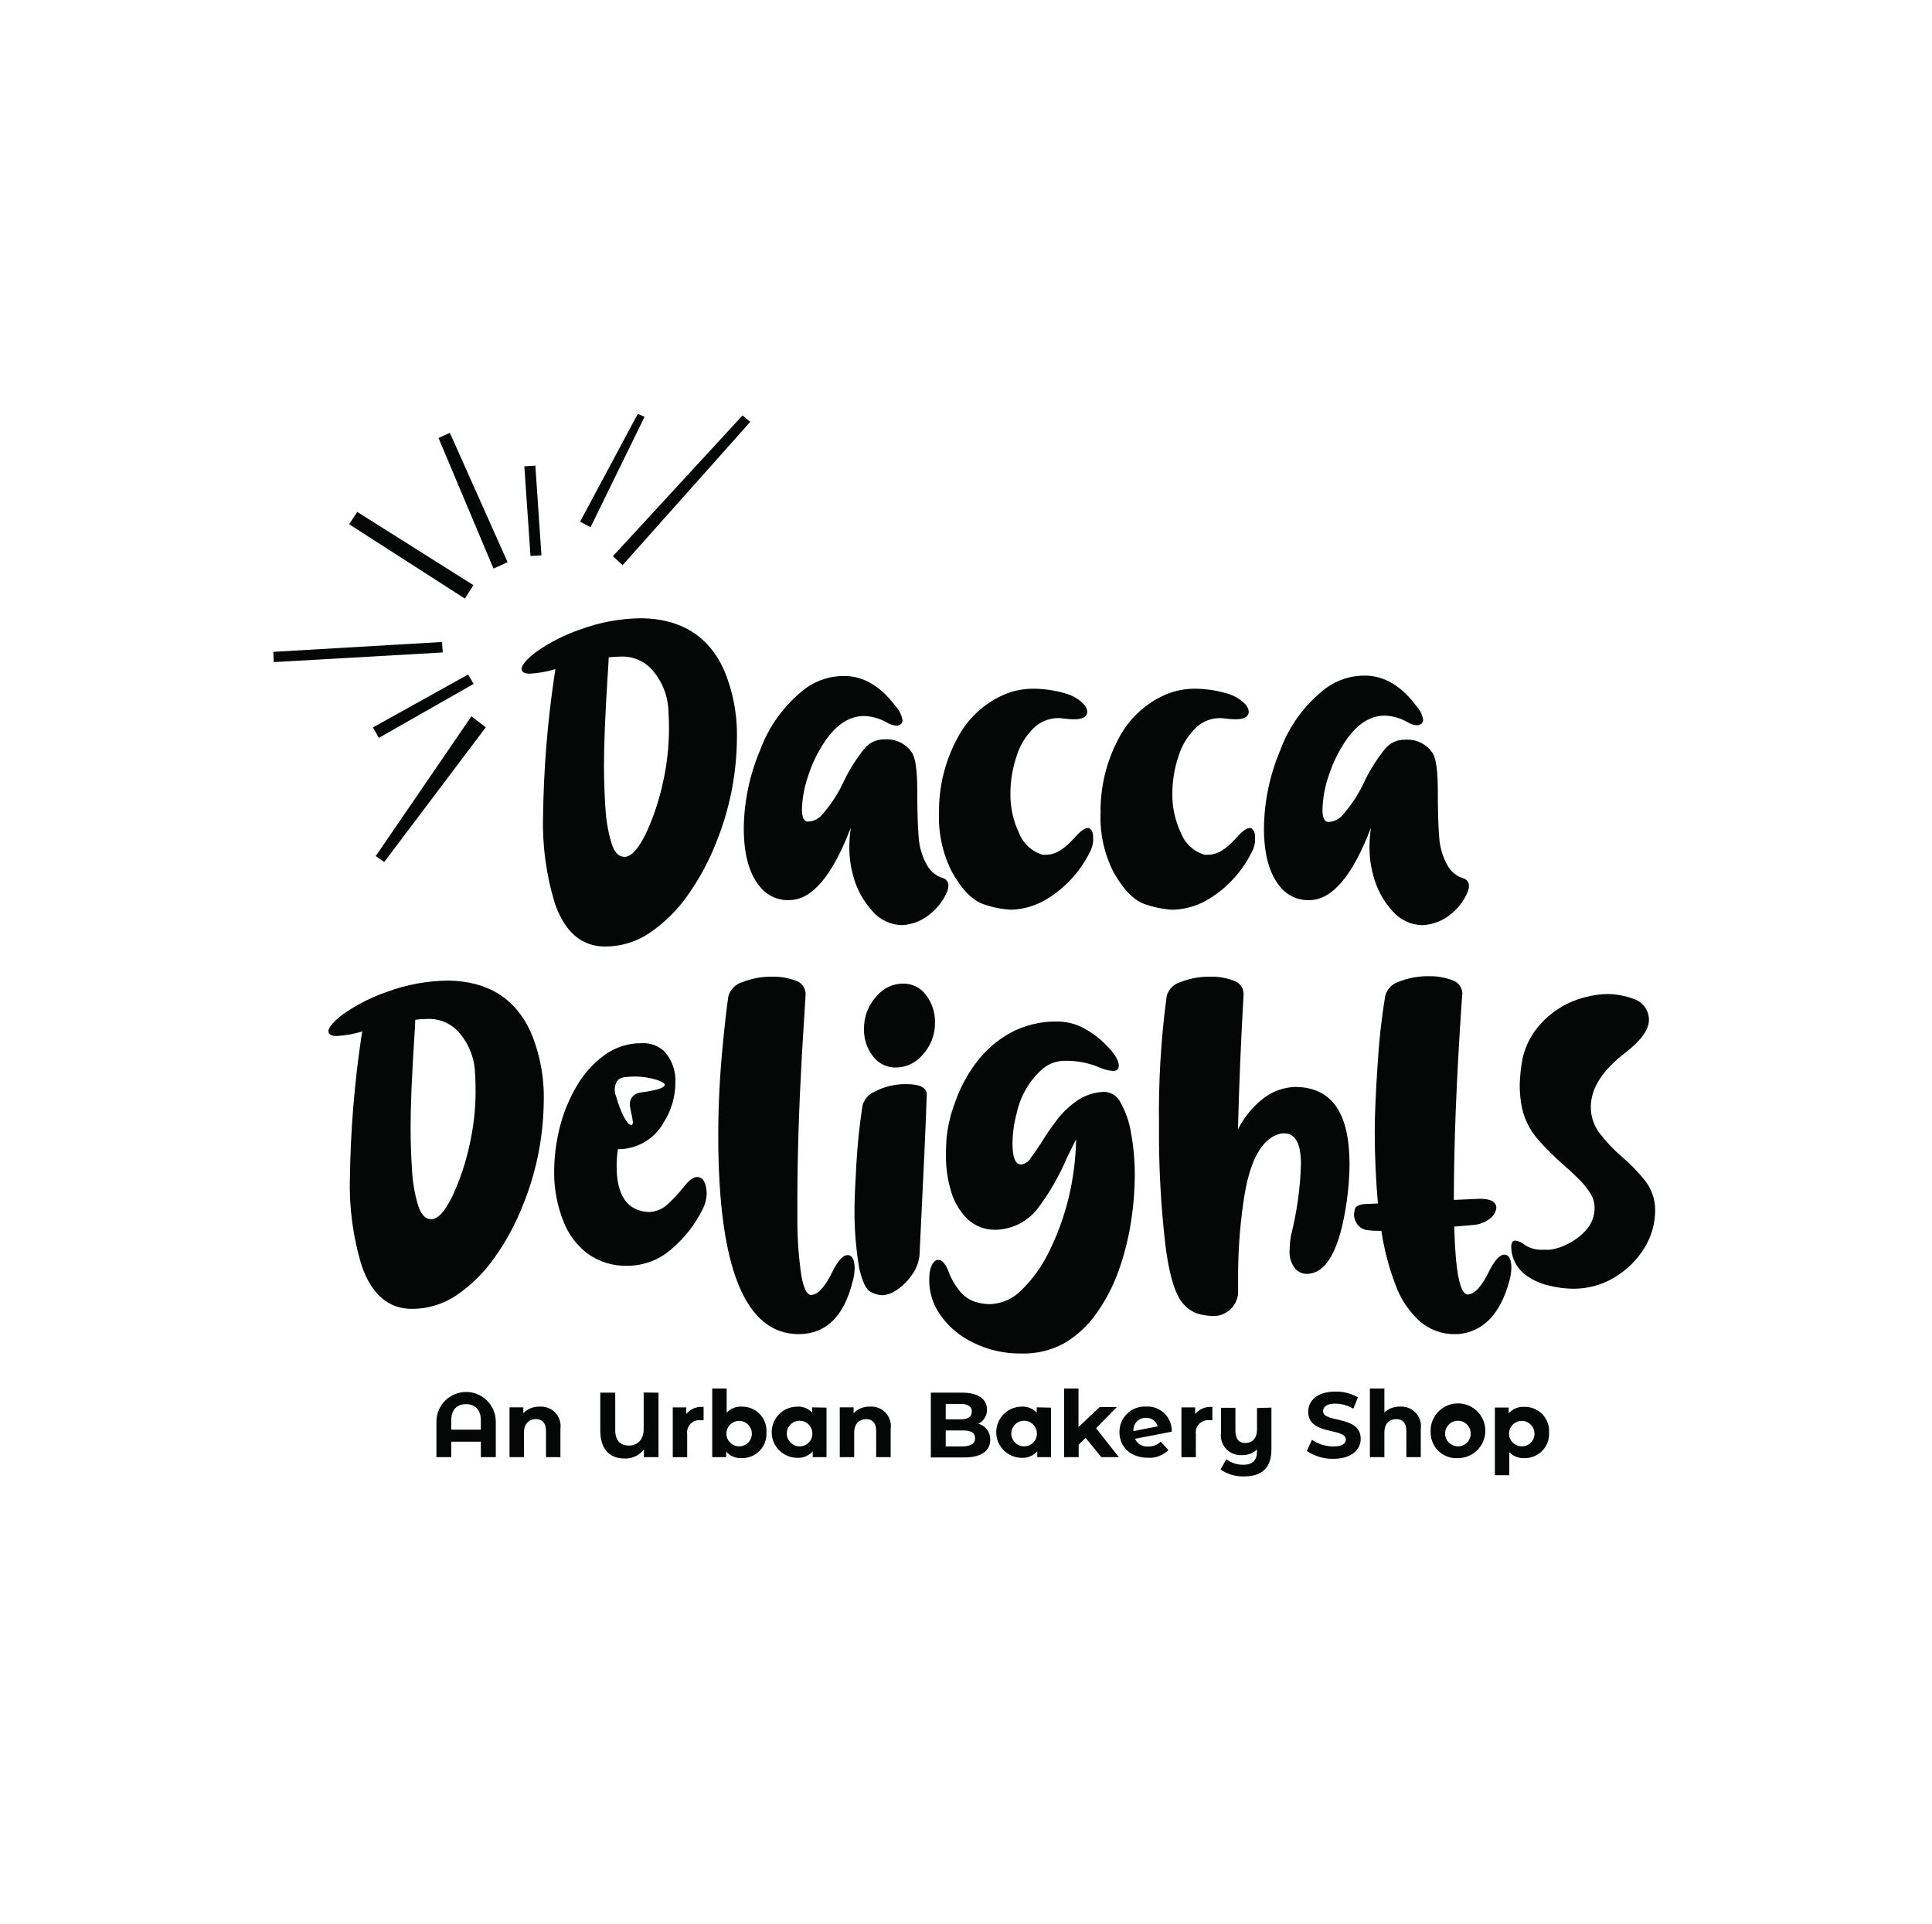
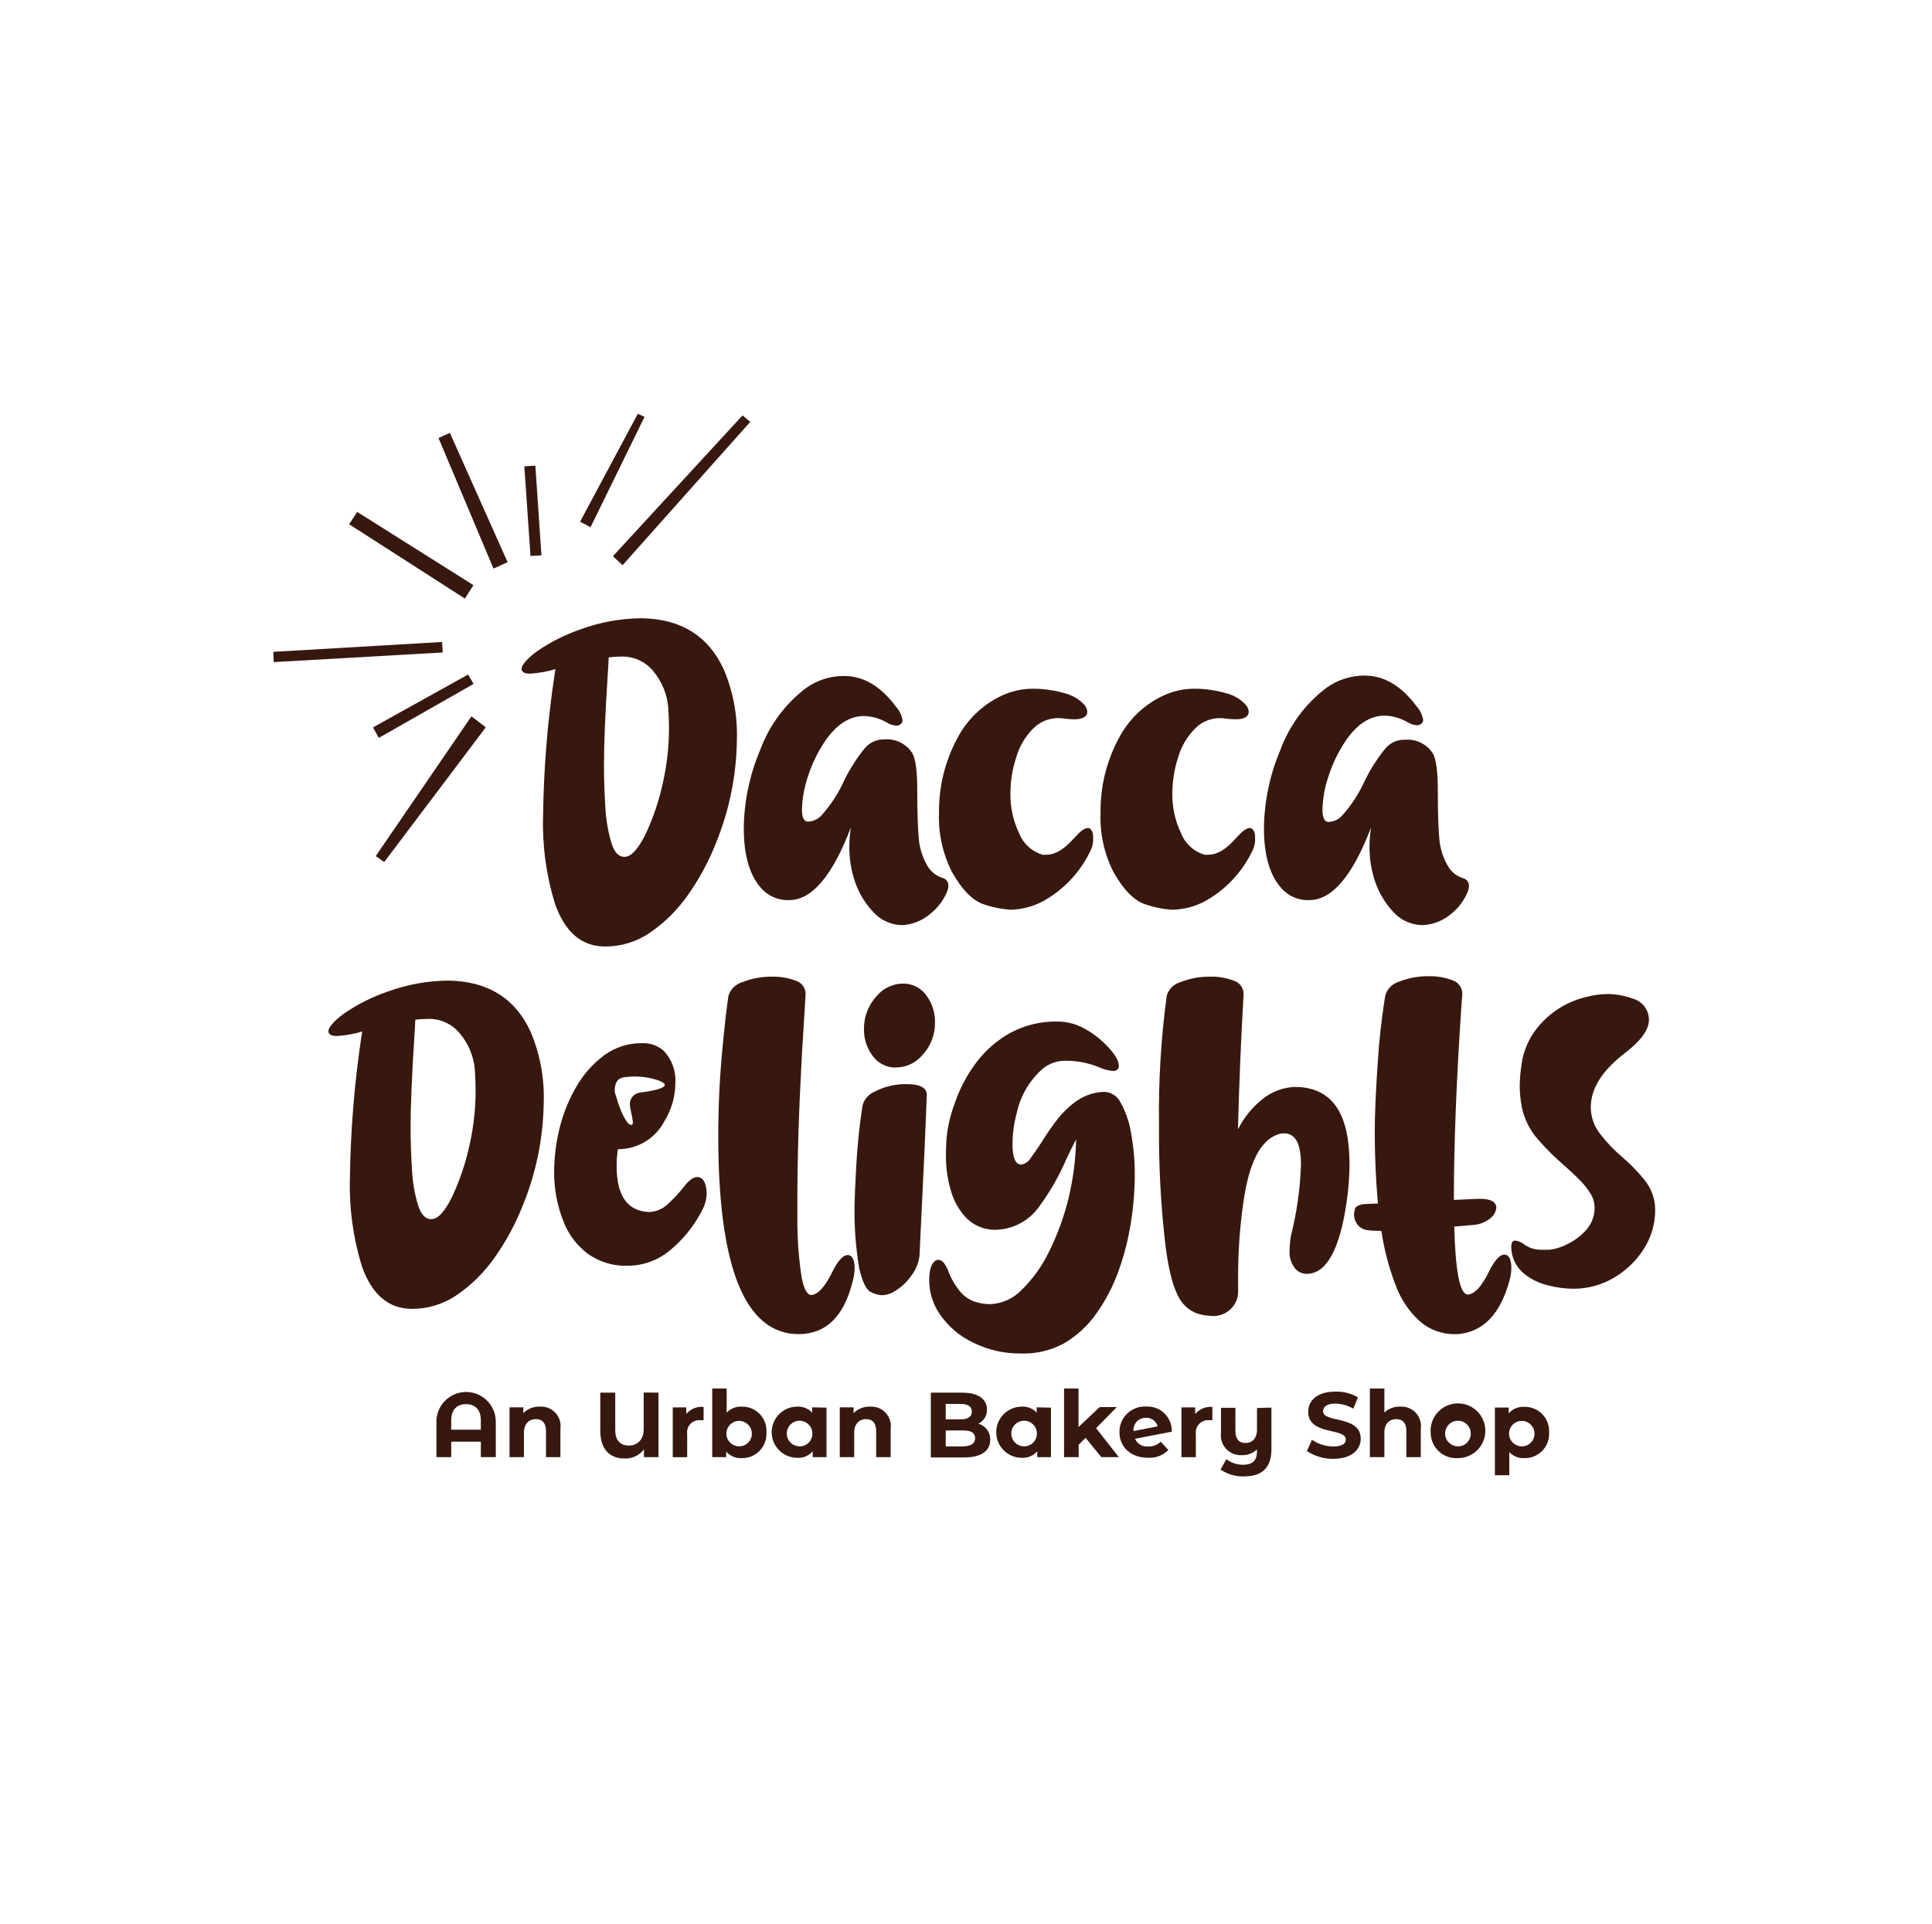
<svg xmlns="http://www.w3.org/2000/svg" id="Layer_1" data-name="Layer 1" viewBox="0 0 250.56 249.48">
  <defs>
-     <style>.cls-1{fill:#050606;}</style>
+     <style>.cls-1{fill:#37180F;}</style>
  </defs>
  <path class="cls-1" d="M78.48,122.77q-4.55,0-6.5-5.53a35.3,35.3,0,0,1-1.55-11.43,134.72,134.72,0,0,1,1.48-18.23l.12-.79a14.35,14.35,0,0,1-3.3.59c-.73,0-1.09-.22-1.09-.64s.66-1.28,2-2.26a23,23,0,0,1,5.63-2.84,23.53,23.53,0,0,1,7.91-1.45q7.69.11,10.69,6.65a21.69,21.69,0,0,1,1.7,9,36.63,36.63,0,0,1-2.7,13.47,32,32,0,0,1-3.69,6.83A19.33,19.33,0,0,1,84.26,121,10.26,10.26,0,0,1,78.48,122.77ZM81,111.14c.85,0,1.74-1,2.68-2.84A31,31,0,0,0,86,101.39a31.81,31.81,0,0,0,.76-6.85c0-.38,0-1.31-.1-2.81a8.4,8.4,0,0,0-1.9-4.63,5.14,5.14,0,0,0-4.37-1.93,10.61,10.61,0,0,0-1.45.1c0,.44-.06,1.17-.12,2.18q-.5,7.77-.49,11.88c0,1.9.07,3.74.19,5.53a19.3,19.3,0,0,0,.78,4.48C79.66,110.54,80.22,111.14,81,111.14Z" />
  <path class="cls-1" d="M117,120a5.19,5.19,0,0,1-3.84-1.8,10.89,10.89,0,0,1-2.53-4.67,13.81,13.81,0,0,1-.48-3.66,15.88,15.88,0,0,1,.2-2.54q-3.59,9.42-8,9.42a4.58,4.58,0,0,1-3.68-1.6c-1.48-1.69-2.21-4.26-2.21-7.72a26.64,26.64,0,0,1,2.1-10.08,17.87,17.87,0,0,1,5.92-8.07,8.44,8.44,0,0,1,5-1.6q3.77,0,6.73,4a3.39,3.39,0,0,1,.84,1.75.61.61,0,0,1-.22.48.8.8,0,0,1-.59.21,2.48,2.48,0,0,1-1.15-.36,6.38,6.38,0,0,0-3-.89c-1.91,0-3.6,1.09-5.08,3.25a18,18,0,0,0-2.23,4.6A14.74,14.74,0,0,0,104,105c0,1,.26,1.57.76,1.57a2.49,2.49,0,0,0,1.76-.79,17.73,17.73,0,0,0,3-4.62,21.82,21.82,0,0,1,2.59-4.06,3.18,3.18,0,0,1,2.59-1.19,3.9,3.9,0,0,1,3.6,1.75c.44.73.66,2.35.66,4.87s.06,4.65.18,6.06a8.46,8.46,0,0,0,1.12,3.69,3.47,3.47,0,0,0,2,1.6,1,1,0,0,1,.74,1,2.32,2.32,0,0,1-.21.86,7.13,7.13,0,0,1-2.08,2.74A6.19,6.19,0,0,1,117,120Z" />
  <path class="cls-1" d="M131.13,118a12.92,12.92,0,0,1-3.47-.68q-2.22-.69-4.2-4.22a15.61,15.61,0,0,1-1.68-7.69,19.89,19.89,0,0,1,2.39-9.68,12.45,12.45,0,0,1,5.54-5.4,9.63,9.63,0,0,1,4.36-1,15.08,15.08,0,0,1,4.09.61,5.18,5.18,0,0,1,2.44,1.45,1.54,1.54,0,0,1,.41.91c0,.65-.57,1-1.71,1a11.94,11.94,0,0,1-1.34-.1,4.64,4.64,0,0,0-.71-.06A4.58,4.58,0,0,0,134,94.49a8.64,8.64,0,0,0-2.19,3.69,15.18,15.18,0,0,0-.77,4.68,11.59,11.59,0,0,0,1.15,5.26,4.67,4.67,0,0,0,3,2.74,2.65,2.65,0,0,0,.56,0c1.1,0,2.28-.71,3.53-2.13.78-.88,1.36-1.32,1.75-1.32a.48.48,0,0,1,.18,0c.37.15.56.55.56,1.19,0,0,0,.2,0,.56a3.85,3.85,0,0,1-.47,1.44,14.69,14.69,0,0,1-6,6.28A9.47,9.47,0,0,1,131.13,118Z" />
  <path class="cls-1" d="M152.07,118a13,13,0,0,1-3.47-.68q-2.22-.69-4.2-4.22a15.62,15.62,0,0,1-1.67-7.69,19.89,19.89,0,0,1,2.38-9.68,12.45,12.45,0,0,1,5.54-5.4,9.64,9.64,0,0,1,4.37-1,15.07,15.07,0,0,1,4.08.61,5.18,5.18,0,0,1,2.44,1.45,1.54,1.54,0,0,1,.41.91c0,.65-.57,1-1.7,1a11.94,11.94,0,0,1-1.35-.1A4.49,4.49,0,0,0,155,94.49a8.64,8.64,0,0,0-2.19,3.69,15.18,15.18,0,0,0-.77,4.68,11.59,11.59,0,0,0,1.15,5.26,4.67,4.67,0,0,0,3,2.74,2.71,2.71,0,0,0,.56,0c1.1,0,2.28-.71,3.53-2.13.78-.88,1.36-1.32,1.75-1.32a.48.48,0,0,1,.18,0c.37.15.56.55.56,1.19,0,0,0,.2,0,.56a3.85,3.85,0,0,1-.47,1.44,14.69,14.69,0,0,1-6,6.28A9.44,9.44,0,0,1,152.07,118Z" />
  <path class="cls-1" d="M184.46,120a5.23,5.23,0,0,1-3.85-1.8,11,11,0,0,1-2.52-4.67,13.81,13.81,0,0,1-.48-3.66,15.88,15.88,0,0,1,.2-2.54q-3.59,9.42-8,9.42a4.58,4.58,0,0,1-3.68-1.6c-1.48-1.69-2.21-4.26-2.21-7.72a26.64,26.64,0,0,1,2.1-10.08A17.87,17.87,0,0,1,172,89.23a8.44,8.44,0,0,1,5-1.6q3.76,0,6.73,4a3.39,3.39,0,0,1,.84,1.75.61.61,0,0,1-.22.48.8.8,0,0,1-.59.21,2.48,2.48,0,0,1-1.15-.36,6.38,6.38,0,0,0-3-.89c-1.91,0-3.6,1.09-5.08,3.25a18,18,0,0,0-2.23,4.6,14.42,14.42,0,0,0-.79,4.37c0,1,.26,1.57.76,1.57a2.49,2.49,0,0,0,1.76-.79,17.73,17.73,0,0,0,3-4.62,21.82,21.82,0,0,1,2.59-4.06,3.18,3.18,0,0,1,2.59-1.19,3.91,3.91,0,0,1,3.6,1.75c.44.73.66,2.35.66,4.87s.06,4.65.18,6.06a8.46,8.46,0,0,0,1.12,3.69,3.44,3.44,0,0,0,2,1.6,1,1,0,0,1,.74,1,2.32,2.32,0,0,1-.21.86,7.13,7.13,0,0,1-2.08,2.74A6.19,6.19,0,0,1,184.46,120Z" />
  <path class="cls-1" d="M53.43,169.77q-4.55,0-6.5-5.53a35.3,35.3,0,0,1-1.55-11.43,136.17,136.17,0,0,1,1.47-18.23l.13-.79a14.35,14.35,0,0,1-3.3.59c-.73,0-1.09-.22-1.09-.64s.65-1.28,2-2.26a23,23,0,0,1,5.63-2.84,23.49,23.49,0,0,1,7.91-1.45q7.69.11,10.69,6.65a21.69,21.69,0,0,1,1.7,9,37.57,37.57,0,0,1-.59,6.22,36.49,36.49,0,0,1-2.11,7.25,32,32,0,0,1-3.69,6.83A19.33,19.33,0,0,1,59.21,168,10.26,10.26,0,0,1,53.43,169.77Zm2.49-11.63c.85,0,1.74-.95,2.68-2.84a31,31,0,0,0,2.32-6.91,31.81,31.81,0,0,0,.76-6.85c0-.38,0-1.31-.1-2.81a8.4,8.4,0,0,0-1.9-4.63,5.16,5.16,0,0,0-4.37-1.93,10.61,10.61,0,0,0-1.45.1c0,.44-.06,1.17-.12,2.18q-.5,7.77-.49,11.88c0,1.9.07,3.74.19,5.53a19.3,19.3,0,0,0,.78,4.48C54.61,157.54,55.17,158.14,55.92,158.14Z" />
  <path class="cls-1" d="M103.61,173.05q-10.45,0-10.46-25.7,0-6,.61-12.06c.26-2.67.49-4.71.71-6.12a2.67,2.67,0,0,1,1.81-1.78,10.16,10.16,0,0,1,3.88-.71,8.12,8.12,0,0,1,3,.51,1.81,1.81,0,0,1,1.32,1.78l-.49,8q-.57,10.26-.58,18.56c0,.41,0,1.52,0,3.33a49.55,49.55,0,0,0,.41,5.84c.26,2.08.71,3.17,1.33,3.27q1.38,0,2.92-3.25c.68-1.28,1.3-1.93,1.86-1.93.39,0,.66.27.81.82a3.22,3.22,0,0,1,.1.86,6.71,6.71,0,0,1-.25,1.7Q108.92,173,103.61,173.05Z" />
  <path class="cls-1" d="M114.37,168a3.46,3.46,0,0,1-1.46-.43c-.58-.29-1.07-1.31-1.48-3.07a44.25,44.25,0,0,1-.61-7.67c0-1.1.08-3,.23-5.67s.42-5.27.81-7.76a2.67,2.67,0,0,1,1.52-1.78,8.62,8.62,0,0,1,4.17-1c1.76,0,2.64.46,2.64,1.37q-.15,4.88-.94,20.87a5.28,5.28,0,0,1-1.08,2.63,7,7,0,0,1-2.32,2.1A3.14,3.14,0,0,1,114.37,168Zm1.83-29.53a3.63,3.63,0,0,1-3-1.48,5.55,5.55,0,0,1-1.15-3.52,6.14,6.14,0,0,1,1.68-4.31,4.45,4.45,0,0,1,3.38-1.58,3.62,3.62,0,0,1,3,1.5,5.66,5.66,0,0,1,1.15,3.53,6.07,6.07,0,0,1-1.68,4.29A4.46,4.46,0,0,1,116.2,138.46Z" />
  <path class="cls-1" d="M132.37,175.56a13.61,13.61,0,0,1-6.14-1.4,10.86,10.86,0,0,1-4.37-3.73,7.75,7.75,0,0,1-1.35-4.42c0-1.45.35-2.32,1-2.59a.74.74,0,0,1,.23,0q.63,0,1.2,1.32a9.11,9.11,0,0,0,1.61,2.82,4.31,4.31,0,0,0,1.86,1.28,6.51,6.51,0,0,0,2,.32,6,6,0,0,0,4.09-1.85,17.67,17.67,0,0,0,3.54-4.94,33.5,33.5,0,0,0,2.52-6.87,35.62,35.62,0,0,0,1-7.72c-.39.75-.8,1.58-1.24,2.51a30.68,30.68,0,0,1-3.51,6.15,7.07,7.07,0,0,1-5.63,3.07,5.18,5.18,0,0,1-3.8-1.47,8.49,8.49,0,0,1-2.14-3.89,15.34,15.34,0,0,1-.56-4.26c0-.32,0-1.05.07-2.18a17.74,17.74,0,0,1,1.06-4.58,18.8,18.8,0,0,1,2.78-5.28,14,14,0,0,1,4.44-3.88,12.44,12.44,0,0,1,6.15-1.47,7.14,7.14,0,0,1,3.3.83,11.86,11.86,0,0,1,2.76,2c1.24,1.21,1.86,2.17,1.86,2.9,0,.46-.26.68-.76.68a5.22,5.22,0,0,1-1.81-.48,11.12,11.12,0,0,0-4.39-.84,4.51,4.51,0,0,0-2.87,1,10.55,10.55,0,0,0-3.4,5.74,15.55,15.55,0,0,0-.56,4c0,1.81.37,2.72,1.12,2.72a1.69,1.69,0,0,0,1.23-.83q.61-.82,1.38-2a34.92,34.92,0,0,1,2-2.92,11.63,11.63,0,0,1,2.68-2.56,6.55,6.55,0,0,1,3.54-1.12,2.45,2.45,0,0,1,2.08,1.42,11.66,11.66,0,0,1,1.33,3.84,29.85,29.85,0,0,1,.5,5.45,40.25,40.25,0,0,1-.51,6.28,34.24,34.24,0,0,1-1.61,6.28,23,23,0,0,1-2.85,5.47,13.49,13.49,0,0,1-4.2,3.88A11,11,0,0,1,132.37,175.56Z" />
  <path class="cls-1" d="M157,170.68a6.78,6.78,0,0,1-1.82-.34A4.45,4.45,0,0,1,153,168.5q-1.22-2-1.85-6.91a125.69,125.69,0,0,1-.84-15.71,113.15,113.15,0,0,1,1-16.71,2.58,2.58,0,0,1,1.77-1.78,10.21,10.21,0,0,1,3.89-.71,8,8,0,0,1,3,.51,1.8,1.8,0,0,1,1.31,1.78q-.51,8.86-.73,17.52a11.77,11.77,0,0,1,3.27-4,7.13,7.13,0,0,1,4.17-1.51q6.13.06,6.9,7.52a26.34,26.34,0,0,1,.13,2.69,36.34,36.34,0,0,1-.38,4.75q-1.35,9.28-5.18,9.29a2,2,0,0,1-1.47-.66,3.38,3.38,0,0,1-.74-2.44,11.48,11.48,0,0,1,.18-1.88,43.07,43.07,0,0,0,1.29-9.24q0-4-2.16-4l-.3,0q-3.84.69-5,8.89a66.83,66.83,0,0,0-.69,10c0,.71,0,1.34,0,1.88A3.21,3.21,0,0,1,157,170.68Z" />
  <path class="cls-1" d="M189.08,173.05h-.38a6.78,6.78,0,0,1-4.57-1.67,11.81,11.81,0,0,1-3.15-4.73,32.94,32.94,0,0,1-1.83-7c-.61,0-1.22,0-1.85-.1a1.85,1.85,0,0,1-1.37-.89,2.16,2.16,0,0,1-.33-1.11,4.26,4.26,0,0,1,.11-.71c.08-.34.46-.56,1.16-.66l1.83-.08c-.27-3.11-.41-6.18-.41-9.19q0-3.36.37-8.8a86.42,86.42,0,0,1,1-9,2.64,2.64,0,0,1,1.77-1.78,10.21,10.21,0,0,1,3.89-.71,8.13,8.13,0,0,1,3,.51,1.85,1.85,0,0,1,1.33,1.78l-.1,1.27q-1,14.72-1,25.46l3.35-.15c1.44,0,2.16.4,2.16,1.19a2,2,0,0,1-.6,1.19,3.93,3.93,0,0,1-2.2,1l-2.66.23c.15,5.76.72,8.69,1.7,8.81q1.4,0,2.94-3.25c.68-1.28,1.3-1.93,1.86-1.93.39,0,.66.27.81.82a3.22,3.22,0,0,1,.1.86,6.71,6.71,0,0,1-.25,1.7Q194,172.61,189.08,173.05Z" />
  <path class="cls-1" d="M204.05,167.16a13.11,13.11,0,0,1-3.28-.44,7.76,7.76,0,0,1-3-1.42,4.65,4.65,0,0,1-1.68-2.66,4.8,4.8,0,0,1-.1-.89c0-.56.18-.84.53-.84a2.48,2.48,0,0,1,1.25.58,3.85,3.85,0,0,0,2.21.61l1,0a6.59,6.59,0,0,0,2.31-.74,7.6,7.6,0,0,0,2.51-1.93,4.25,4.25,0,0,0,1-2.82,3.46,3.46,0,0,0-.56-1.84,10.08,10.08,0,0,0-1.46-1.81c-.6-.6-1.26-1.22-2-1.86a32.61,32.61,0,0,1-3.33-3.32,9.18,9.18,0,0,1-2.05-4,14.75,14.75,0,0,1-.31-3.05,21.34,21.34,0,0,1,.38-3.49,9.75,9.75,0,0,1,2.39-4.49,11.54,11.54,0,0,1,5.87-3.44,11.41,11.41,0,0,1,2.84-.38,10.06,10.06,0,0,1,3.22.61,2.85,2.85,0,0,1,2.06,2.76c0,1.24-1,2.65-3.05,4.24q-4.44,3.38-4.49,7a5.6,5.6,0,0,0,1.18,3.5,19.87,19.87,0,0,0,2.85,3,23.16,23.16,0,0,1,2.93,3,6.16,6.16,0,0,1,1.39,3.94,9.35,9.35,0,0,1-1.4,4.9,11.42,11.42,0,0,1-3.88,3.81A10.19,10.19,0,0,1,204.05,167.16Z" />
  <path class="cls-1" d="M79.49,72.14,96.3,53.88l1,.84L80.74,73.31Z" />
  <path class="cls-1" d="M63,94.34,49.83,111.81l-1.1-.77L61.14,92.91Z" />
  <path class="cls-1" d="M46.33,66.4,61.4,75.9l-1.11,1.74L45.28,68Z" />
  <path class="cls-1" d="M58.34,56.14q3.75,8.38,7.49,16.78L64,73.75q-3.56-8.48-7.13-16.94Z" />
  <path class="cls-1" d="M35.44,84.55l21.89-1.28.09,1.36L35.5,85.88Z" />
  <path class="cls-1" d="M61.42,88.71l-12.29,7-.76-1.36,12.34-6.86Z" />
  <path class="cls-1" d="M83.59,54.07q-3.51,7.16-7,14.31l-1.36-.71q3.75-7,7.49-14Z" />
  <path class="cls-1" d="M69.43,60.4q.41,5.82.79,11.63l-1.42.09L68,60.49Z" />
  <path class="cls-1" d="M64.3,184.44V189H62.36v-2H58.52v2H56.6v-4.6a3.85,3.85,0,1,1,7.7,0Zm-1.94,1v-1.2c0-1.43-.77-2.11-1.92-2.11s-1.92.68-1.92,2.11v1.2Z" />
  <path class="cls-1" d="M72.68,185.34V189H70.81v-3.41c0-1-.48-1.52-1.31-1.52s-1.55.55-1.55,1.74V189H66.08v-6.46h1.79v.76a2.82,2.82,0,0,1,2.13-.85A2.53,2.53,0,0,1,72.68,185.34Z" />
  <path class="cls-1" d="M85.4,180.64V189H83.51v-1A3,3,0,0,1,81,189.18c-2,0-3.15-1.28-3.15-3.62v-4.92h1.94v4.86c0,1.38.71,2,1.76,2s1.93-.68,1.93-2.15v-4.73Z" />
  <path class="cls-1" d="M91.25,182.49v1.72l-.42,0a1.58,1.58,0,0,0-1.71,1.8v3H87.25v-6.46H89v.85A2.59,2.59,0,0,1,91.25,182.49Z" />
  <path class="cls-1" d="M99.4,185.81a3.14,3.14,0,0,1-3.22,3.32,2.5,2.5,0,0,1-2-.84V189H92.37v-8.9h1.87v3.13a2.5,2.5,0,0,1,1.94-.78A3.14,3.14,0,0,1,99.4,185.81Zm-1.9,0a1.65,1.65,0,1,0-1.64,1.79A1.63,1.63,0,0,0,97.5,185.81Z" />
  <path class="cls-1" d="M107.19,182.58V189H105.4v-.75a2.47,2.47,0,0,1-2,.84,3.32,3.32,0,0,1,0-6.64,2.45,2.45,0,0,1,1.93.78v-.69Zm-1.84,3.23a1.66,1.66,0,1,0-1.64,1.79A1.63,1.63,0,0,0,105.35,185.81Z" />
  <path class="cls-1" d="M115.51,185.34V189h-1.88v-3.41c0-1-.48-1.52-1.3-1.52s-1.55.55-1.55,1.74V189h-1.87v-6.46h1.79v.76a2.82,2.82,0,0,1,2.13-.85A2.53,2.53,0,0,1,115.51,185.34Z" />
  <path class="cls-1" d="M128.42,186.75c0,1.45-1.16,2.29-3.36,2.29h-4.34v-8.4h4.1c2.1,0,3.18.88,3.18,2.18a2,2,0,0,1-1.12,1.85A2.07,2.07,0,0,1,128.42,186.75Zm-5.77-4.65v2h1.93c.94,0,1.46-.33,1.46-1s-.52-1-1.46-1Zm3.81,4.44c0-.71-.54-1-1.55-1h-2.26v2.07h2.26C125.92,187.57,126.46,187.26,126.46,186.54Z" />
  <path class="cls-1" d="M136.3,182.58V189h-1.78v-.75a2.48,2.48,0,0,1-2,.84,3.32,3.32,0,0,1,0-6.64,2.47,2.47,0,0,1,1.93.78v-.69Zm-1.83,3.23a1.66,1.66,0,1,0-1.65,1.79A1.64,1.64,0,0,0,134.47,185.81Z" />
  <path class="cls-1" d="M140.79,186.5l-.9.89V189H138v-8.9h1.87v5l2.74-2.59h2.23l-2.69,2.74L145.1,189h-2.27Z" />
  <path class="cls-1" d="M150.53,187l1,1.08a3.4,3.4,0,0,1-2.67,1c-2.23,0-3.68-1.4-3.68-3.32a3.28,3.28,0,0,1,3.45-3.32,3.16,3.16,0,0,1,3.34,3.26l-4.77.92a1.68,1.68,0,0,0,1.71,1A2.19,2.19,0,0,0,150.53,187ZM147,185.62l3.14-.61a1.51,1.51,0,0,0-1.53-1.11A1.58,1.58,0,0,0,147,185.62Z" />
  <path class="cls-1" d="M157.23,182.49v1.72l-.42,0a1.59,1.59,0,0,0-1.72,1.8v3h-1.87v-6.46H155v.85A2.61,2.61,0,0,1,157.23,182.49Z" />
  <path class="cls-1" d="M164.89,182.58V188c0,2.4-1.26,3.5-3.51,3.5a5.12,5.12,0,0,1-3.09-.89l.75-1.34a3.61,3.61,0,0,0,2.18.72c1.26,0,1.8-.59,1.8-1.75V188a2.64,2.64,0,0,1-1.91.74,2.57,2.57,0,0,1-2.76-2.9v-3.24h1.87v3c0,1.09.49,1.57,1.31,1.57s1.49-.55,1.49-1.74v-2.8Z" />
  <path class="cls-1" d="M169.49,188.21l.66-1.46a5,5,0,0,0,2.77.87c1.15,0,1.62-.38,1.62-.9,0-1.57-4.88-.49-4.88-3.61,0-1.43,1.15-2.61,3.54-2.61a5.65,5.65,0,0,1,2.91.74l-.6,1.48a4.67,4.67,0,0,0-2.33-.66c-1.15,0-1.59.43-1.59,1,0,1.54,4.88.48,4.88,3.56,0,1.4-1.17,2.6-3.56,2.6A6,6,0,0,1,169.49,188.21Z" />
  <path class="cls-1" d="M184.26,185.34V189h-1.87v-3.41c0-1-.48-1.52-1.31-1.52s-1.54.55-1.54,1.74V189h-1.88v-8.9h1.88v3.11a2.83,2.83,0,0,1,2.05-.76A2.53,2.53,0,0,1,184.26,185.34Z" />
  <path class="cls-1" d="M185.54,185.81a3.55,3.55,0,1,1,3.55,3.32A3.32,3.32,0,0,1,185.54,185.81Zm5.19,0a1.66,1.66,0,1,0-1.64,1.79A1.63,1.63,0,0,0,190.73,185.81Z" />
  <path class="cls-1" d="M200.9,185.81a3.14,3.14,0,0,1-3.22,3.32,2.5,2.5,0,0,1-1.94-.78v3h-1.87v-8.78h1.79v.75a2.48,2.48,0,0,1,2-.84A3.14,3.14,0,0,1,200.9,185.81Zm-1.9,0a1.65,1.65,0,1,0-1.64,1.79A1.63,1.63,0,0,0,199,185.81Z" />
  <path class="cls-1" d="M90.41,152.67c-.5,0-1.09.44-1.78,1.34a18.58,18.58,0,0,1-2,2.15,3.72,3.72,0,0,1-2.42,1.05q-4.25-.15-4.24-6a13.42,13.42,0,0,1,.17-2.15,6.75,6.75,0,0,0,6-3.58,9.59,9.59,0,0,0,1.45-5.06,5.55,5.55,0,0,0-1.5-4.11,3.94,3.94,0,0,0-2.84-1,8.08,8.08,0,0,0-4.9,1.57,13.29,13.29,0,0,0-3.65,4.15,20.14,20.14,0,0,0-2.16,5.43,23.43,23.43,0,0,0-.67,5.43,17,17,0,0,0,1.22,6.58,9.51,9.51,0,0,0,3.11,4.13,8.42,8.42,0,0,0,5.24,1.58,8.59,8.59,0,0,0,5.45-2,16.24,16.24,0,0,0,4.25-5.36,4.69,4.69,0,0,0,.51-2.08C91.58,153.38,91.17,152.67,90.41,152.67ZM80,140.27s.09-.12.21-.25a1.64,1.64,0,0,1,.91-.31,9.58,9.58,0,0,1,4.13.38,3.66,3.66,0,0,1,.78.36c.19.13.23.27.13.41-.23.32-1.27.61-3.11.85A1.53,1.53,0,0,0,81.69,143a2.6,2.6,0,0,0,.06.78L82,145c0,.24.18.62,0,.85a.12.12,0,0,1-.08.06c-.08,0-.18,0-.3-.08a1.39,1.39,0,0,1-.28-.27,7.45,7.45,0,0,1-.89-1.72,13.1,13.1,0,0,1-.53-1.58A2.24,2.24,0,0,1,80,140.27Z" />
</svg>
